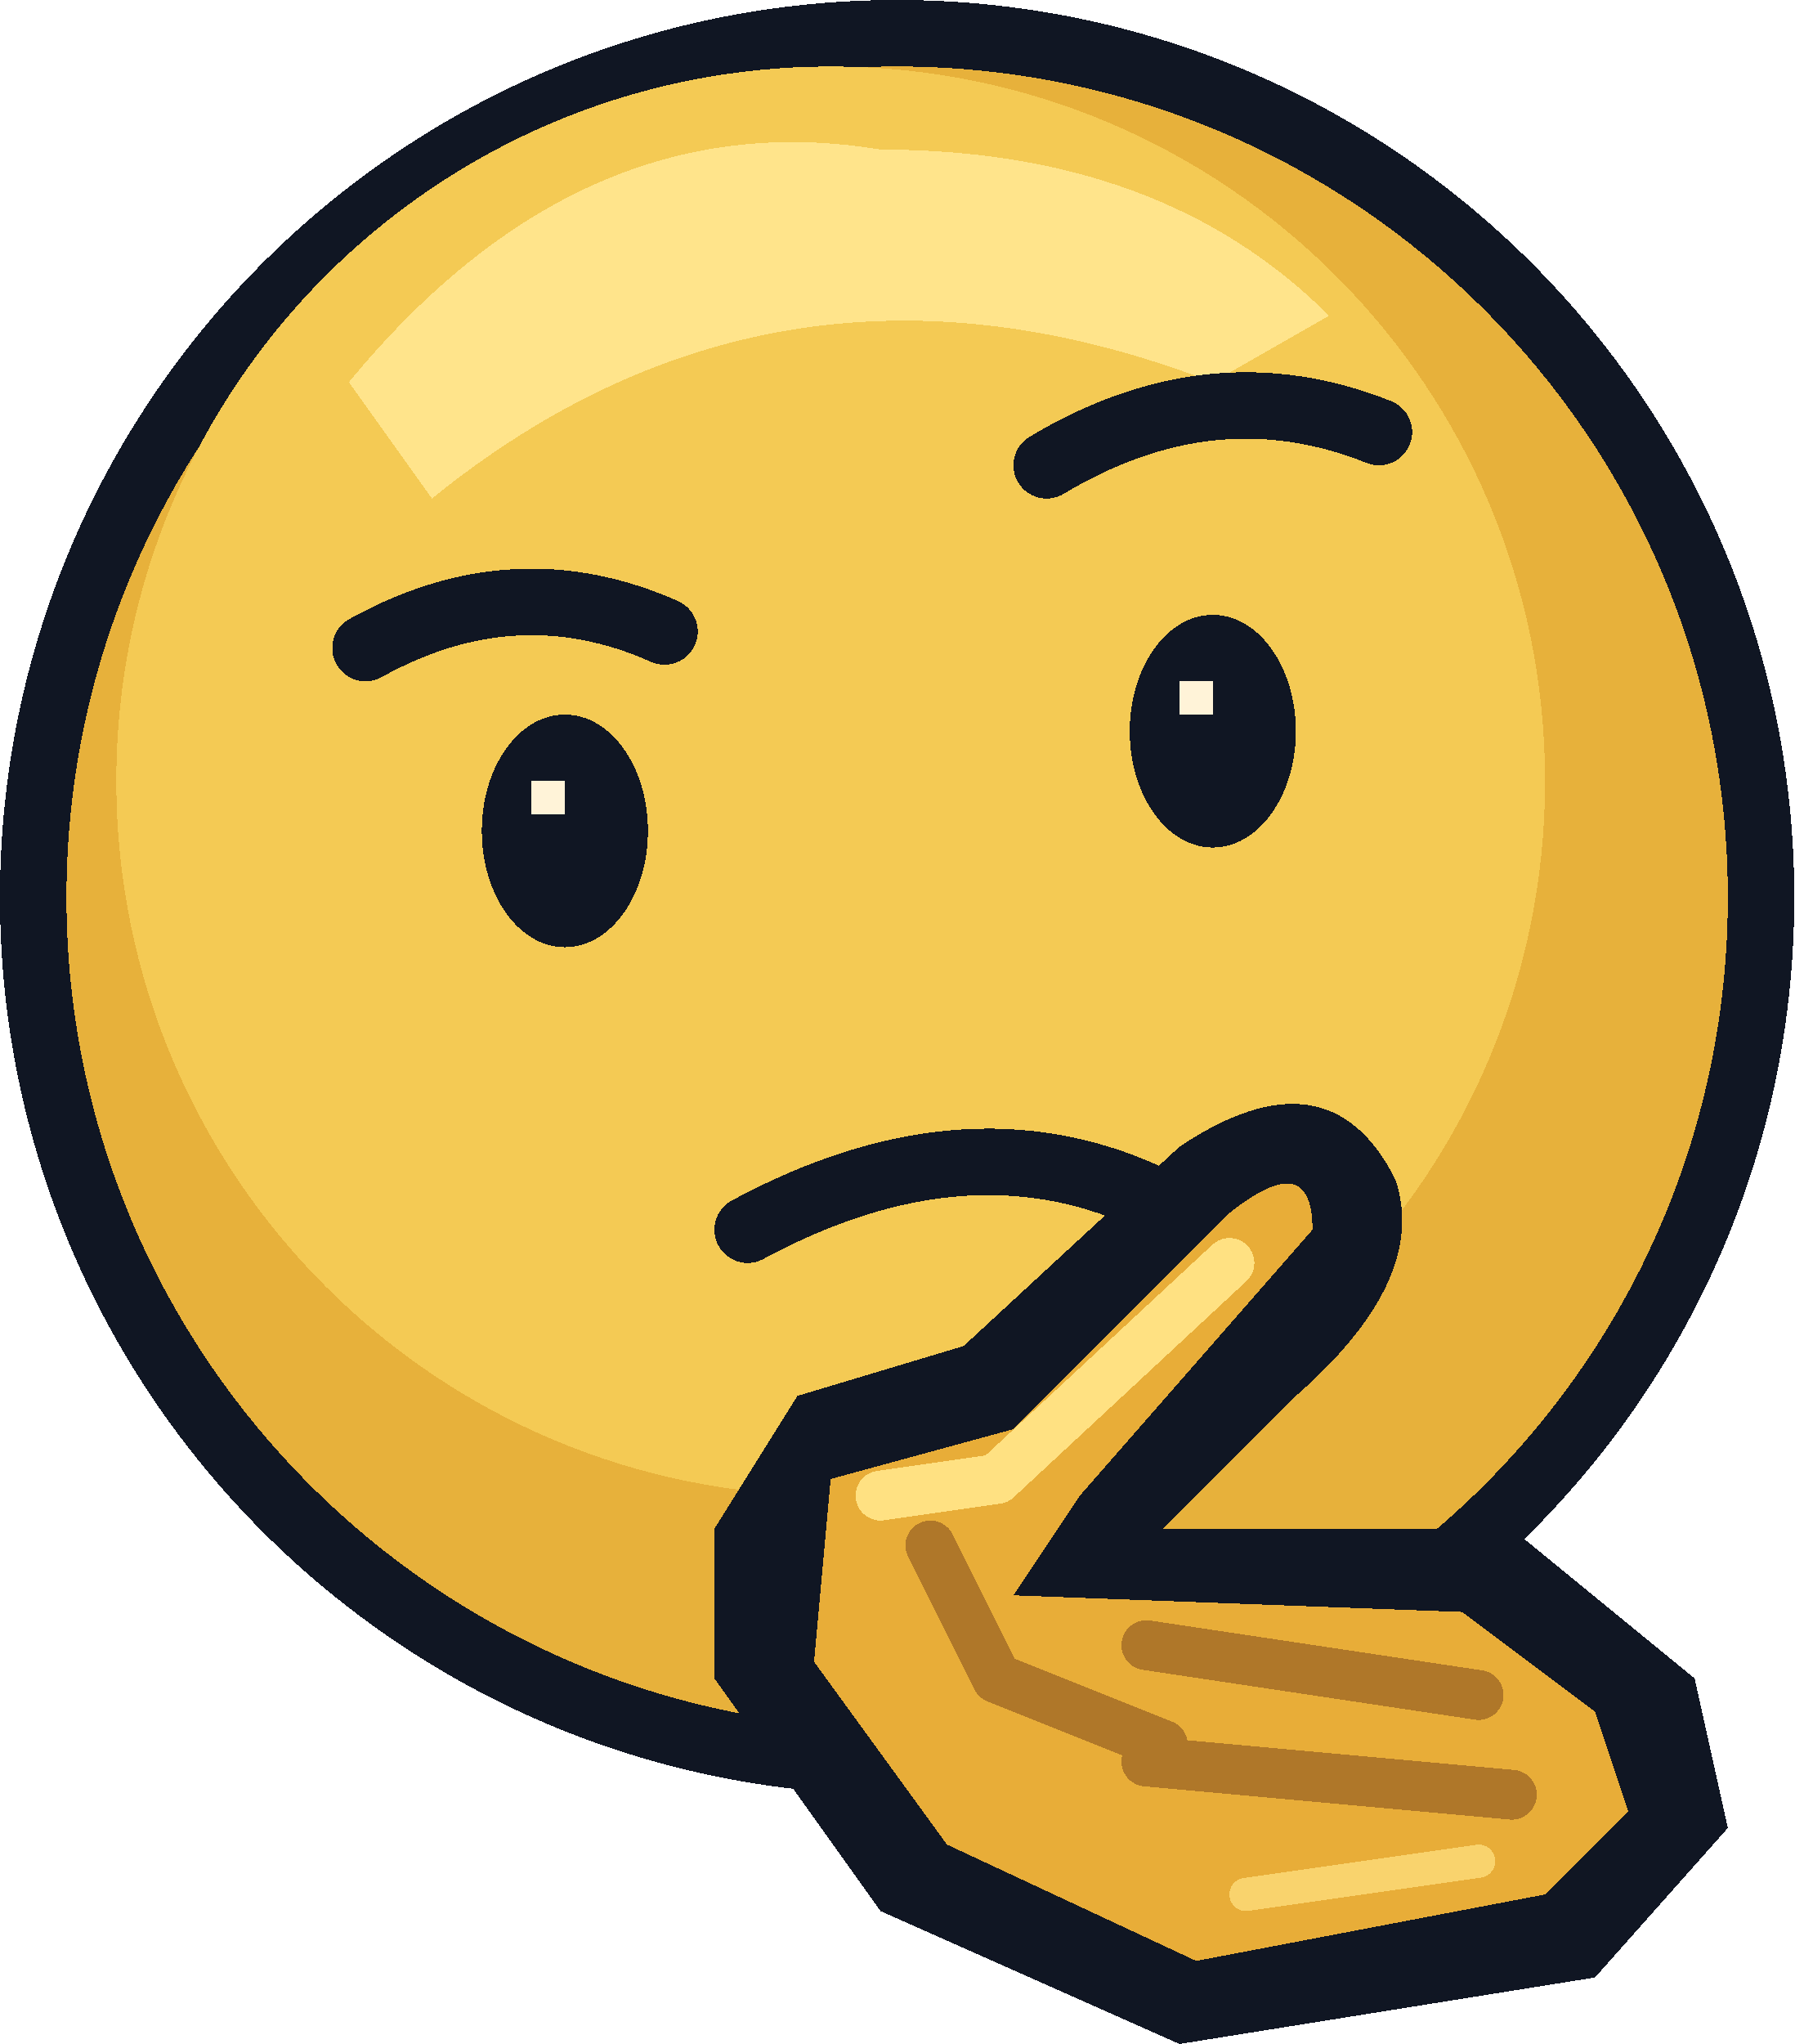
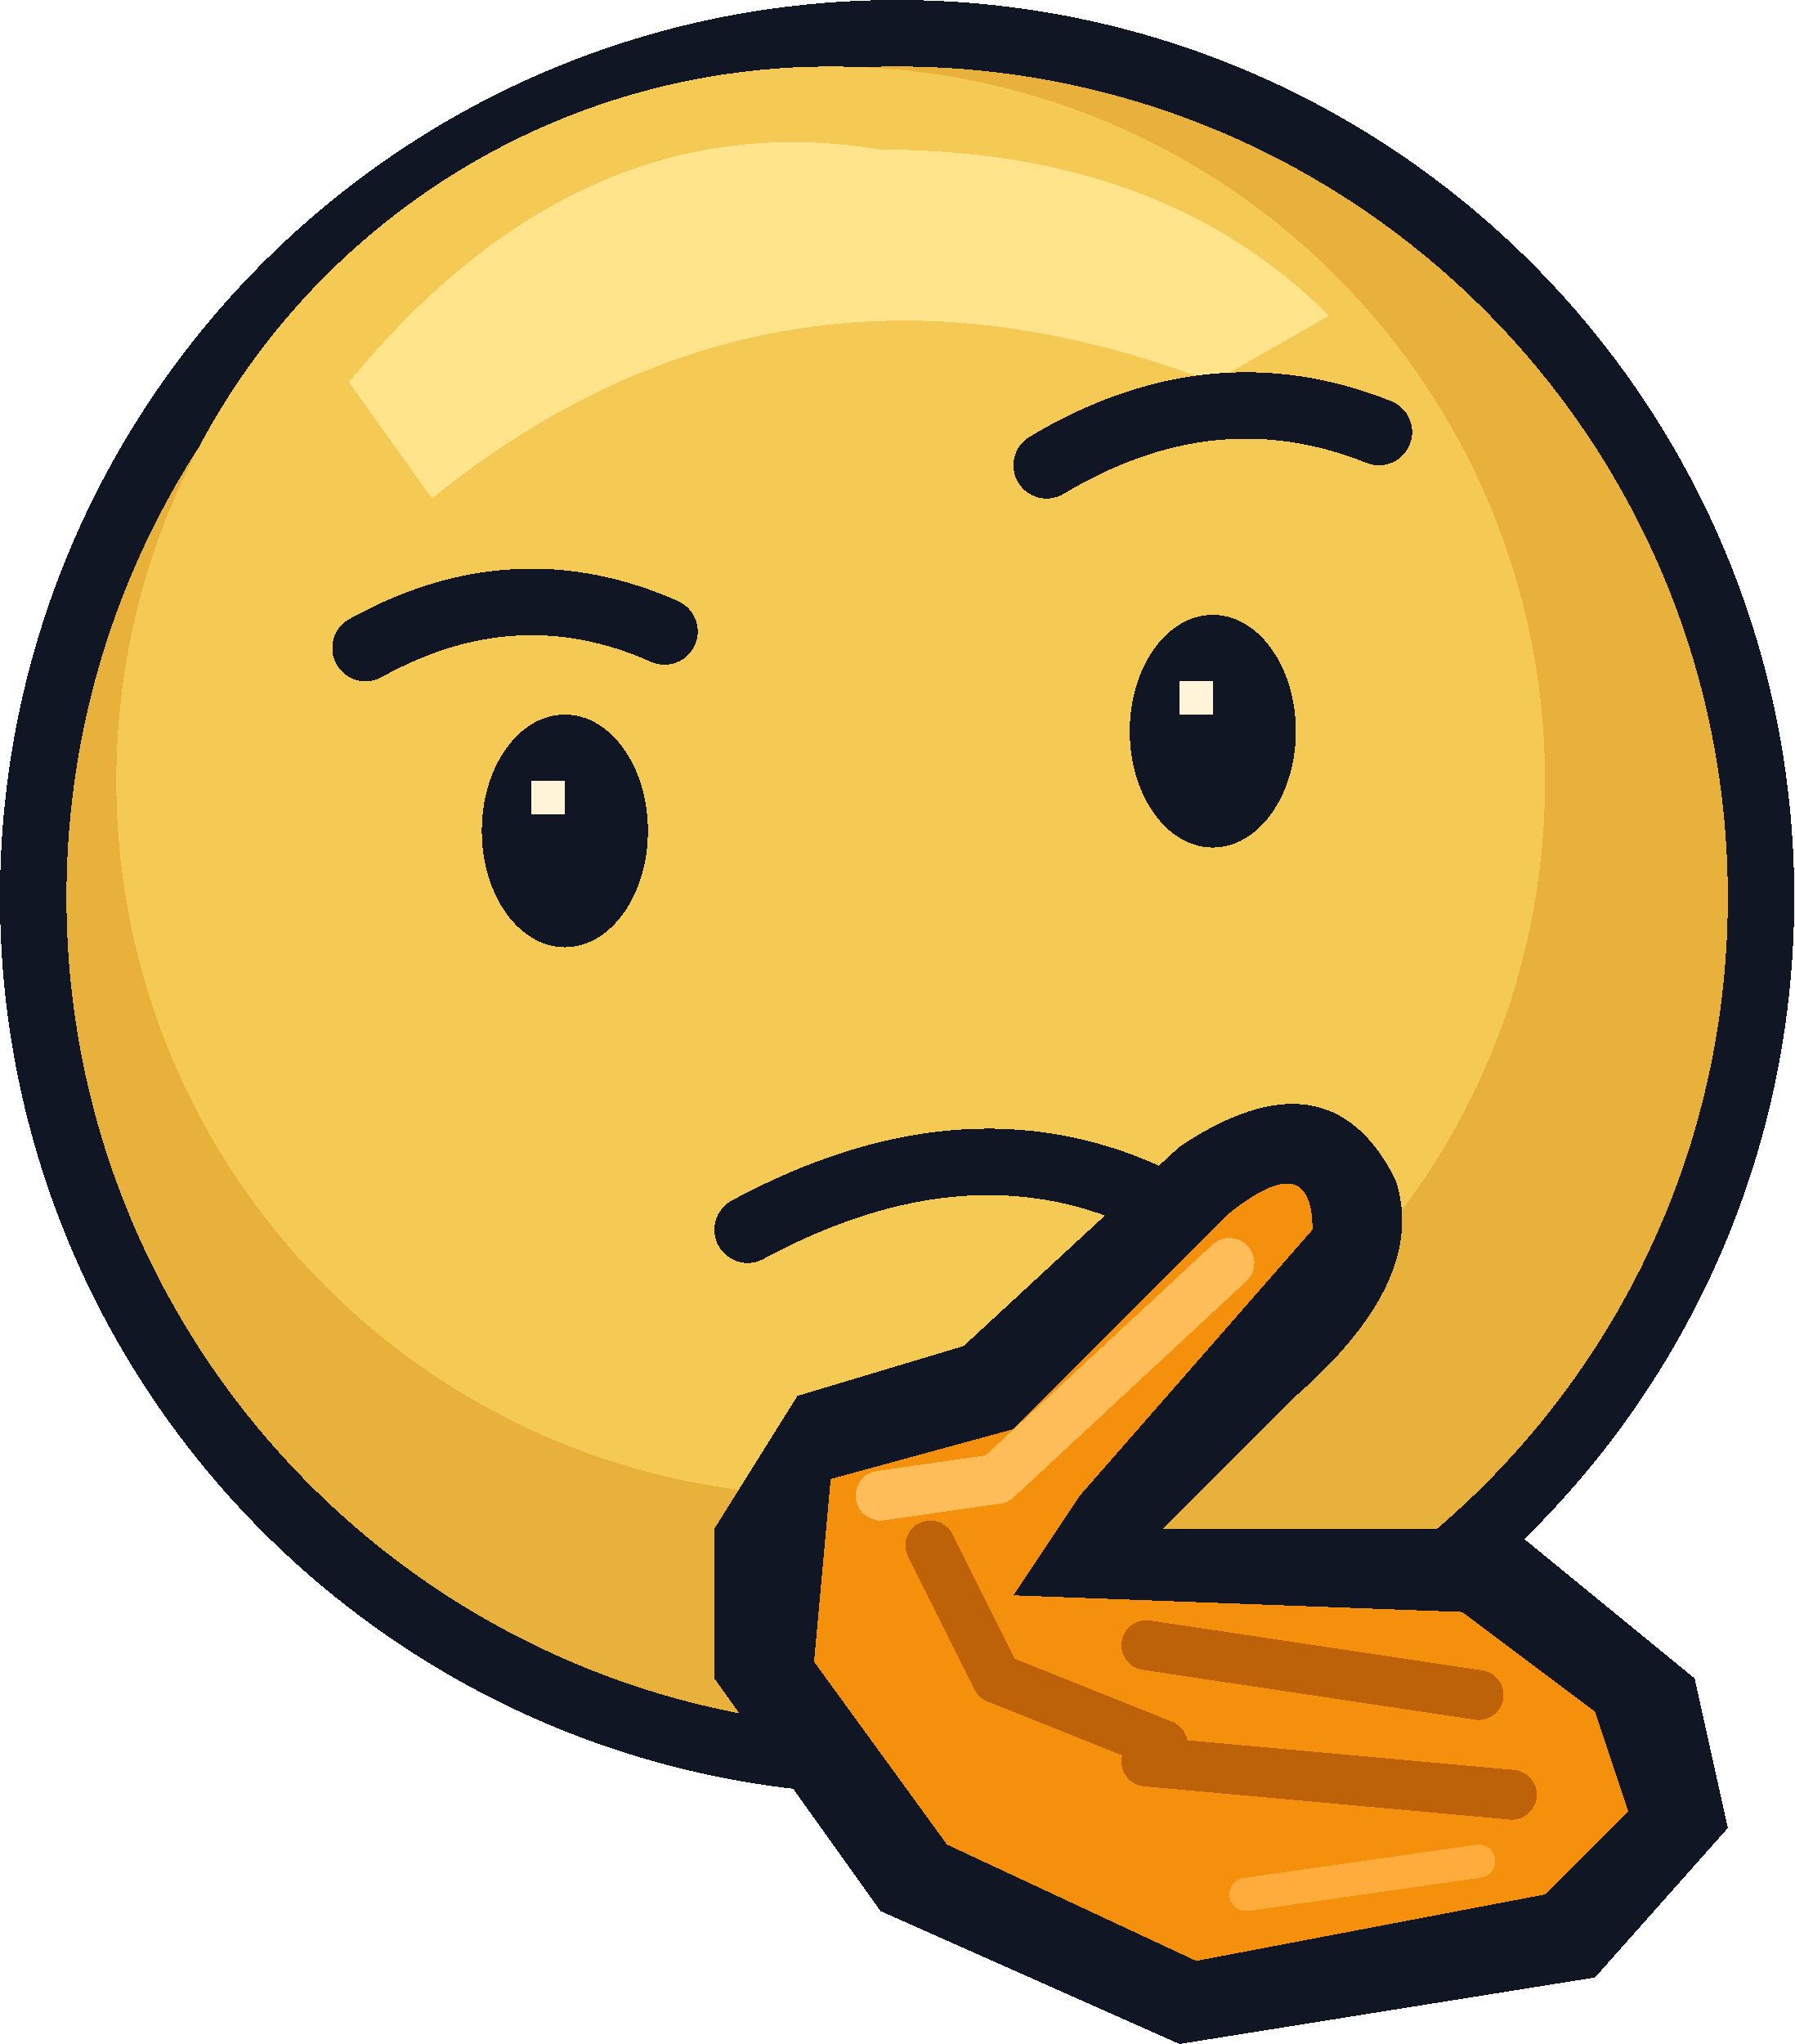
<svg xmlns="http://www.w3.org/2000/svg" width="108" height="123" viewBox="8 4 108 123" shape-rendering="crispEdges">
  <ellipse cx="62" cy="58" rx="54" ry="54" fill="#101623" />
  <ellipse cx="62" cy="58" rx="50" ry="50" fill="#e7b13b" />
  <ellipse cx="58" cy="51" rx="43" ry="43" fill="#f4ca54" />
  <path d="M29 27Q43 10 61 13Q78 13 88 23L81 27Q55 17 34 34Z" fill="#ffe48b" />
  <path d="M30 43Q39 38 48 42" fill="none" stroke="#101623" stroke-width="4" stroke-linejoin="round" stroke-linecap="round" />
  <path d="M71 32Q81 26 91 30" fill="none" stroke="#101623" stroke-width="4" stroke-linejoin="round" stroke-linecap="round" />
  <ellipse cx="42" cy="54" rx="5" ry="7" fill="#101623" />
  <ellipse cx="81" cy="48" rx="5" ry="7" fill="#101623" />
  <rect x="40" y="51" width="2" height="2" fill="#fff3d8" />
  <rect x="79" y="45" width="2" height="2" fill="#fff3d8" />
  <path d="M53 78Q66 71 77 76" fill="none" stroke="#101623" stroke-width="4" stroke-linejoin="round" stroke-linecap="round" />
  <path d="M56 88L66 85L79 73Q88 67 92 75Q94 81 86 88L78 96L99 96L110 105L112 114L104 123L79 127L61 119L51 105L51 96Z" fill="#101623" />
-   <path d="M58 93L69 90L82 77Q87 73 87 78L73 94L69 100L96 101L104 107L106 113L101 118L80 122L65 115L57 104Z" fill="#e8ad38" />
-   <path d="M64 97L68 105L78 109M77 103L97 106M77 110L99 112" fill="none" stroke="#af7729" stroke-width="3" stroke-linejoin="round" stroke-linecap="round" />
-   <path d="M61 94L68 93L82 80" fill="none" stroke="#ffe182" stroke-width="3" stroke-linejoin="round" stroke-linecap="round" />
-   <path d="M83 118L97 116" fill="none" stroke="#f9d36d" stroke-width="2" stroke-linejoin="round" stroke-linecap="round" />
+   <path d="M58 93L69 90L82 77Q87 73 87 78L73 94L69 100L96 101L104 107L106 113L101 118L80 122L65 115L57 104Z" fill="#f4900c" />
+   <path d="M64 97L68 105L78 109M77 103L97 106M77 110L99 112" fill="none" stroke="#bd6208" stroke-width="3" stroke-linejoin="round" stroke-linecap="round" />
+   <path d="M61 94L68 93L82 80" fill="none" stroke="#ffbd59" stroke-width="3" stroke-linejoin="round" stroke-linecap="round" />
+   <path d="M83 118L97 116" fill="none" stroke="#ffac3d" stroke-width="2" stroke-linejoin="round" stroke-linecap="round" />
</svg>
